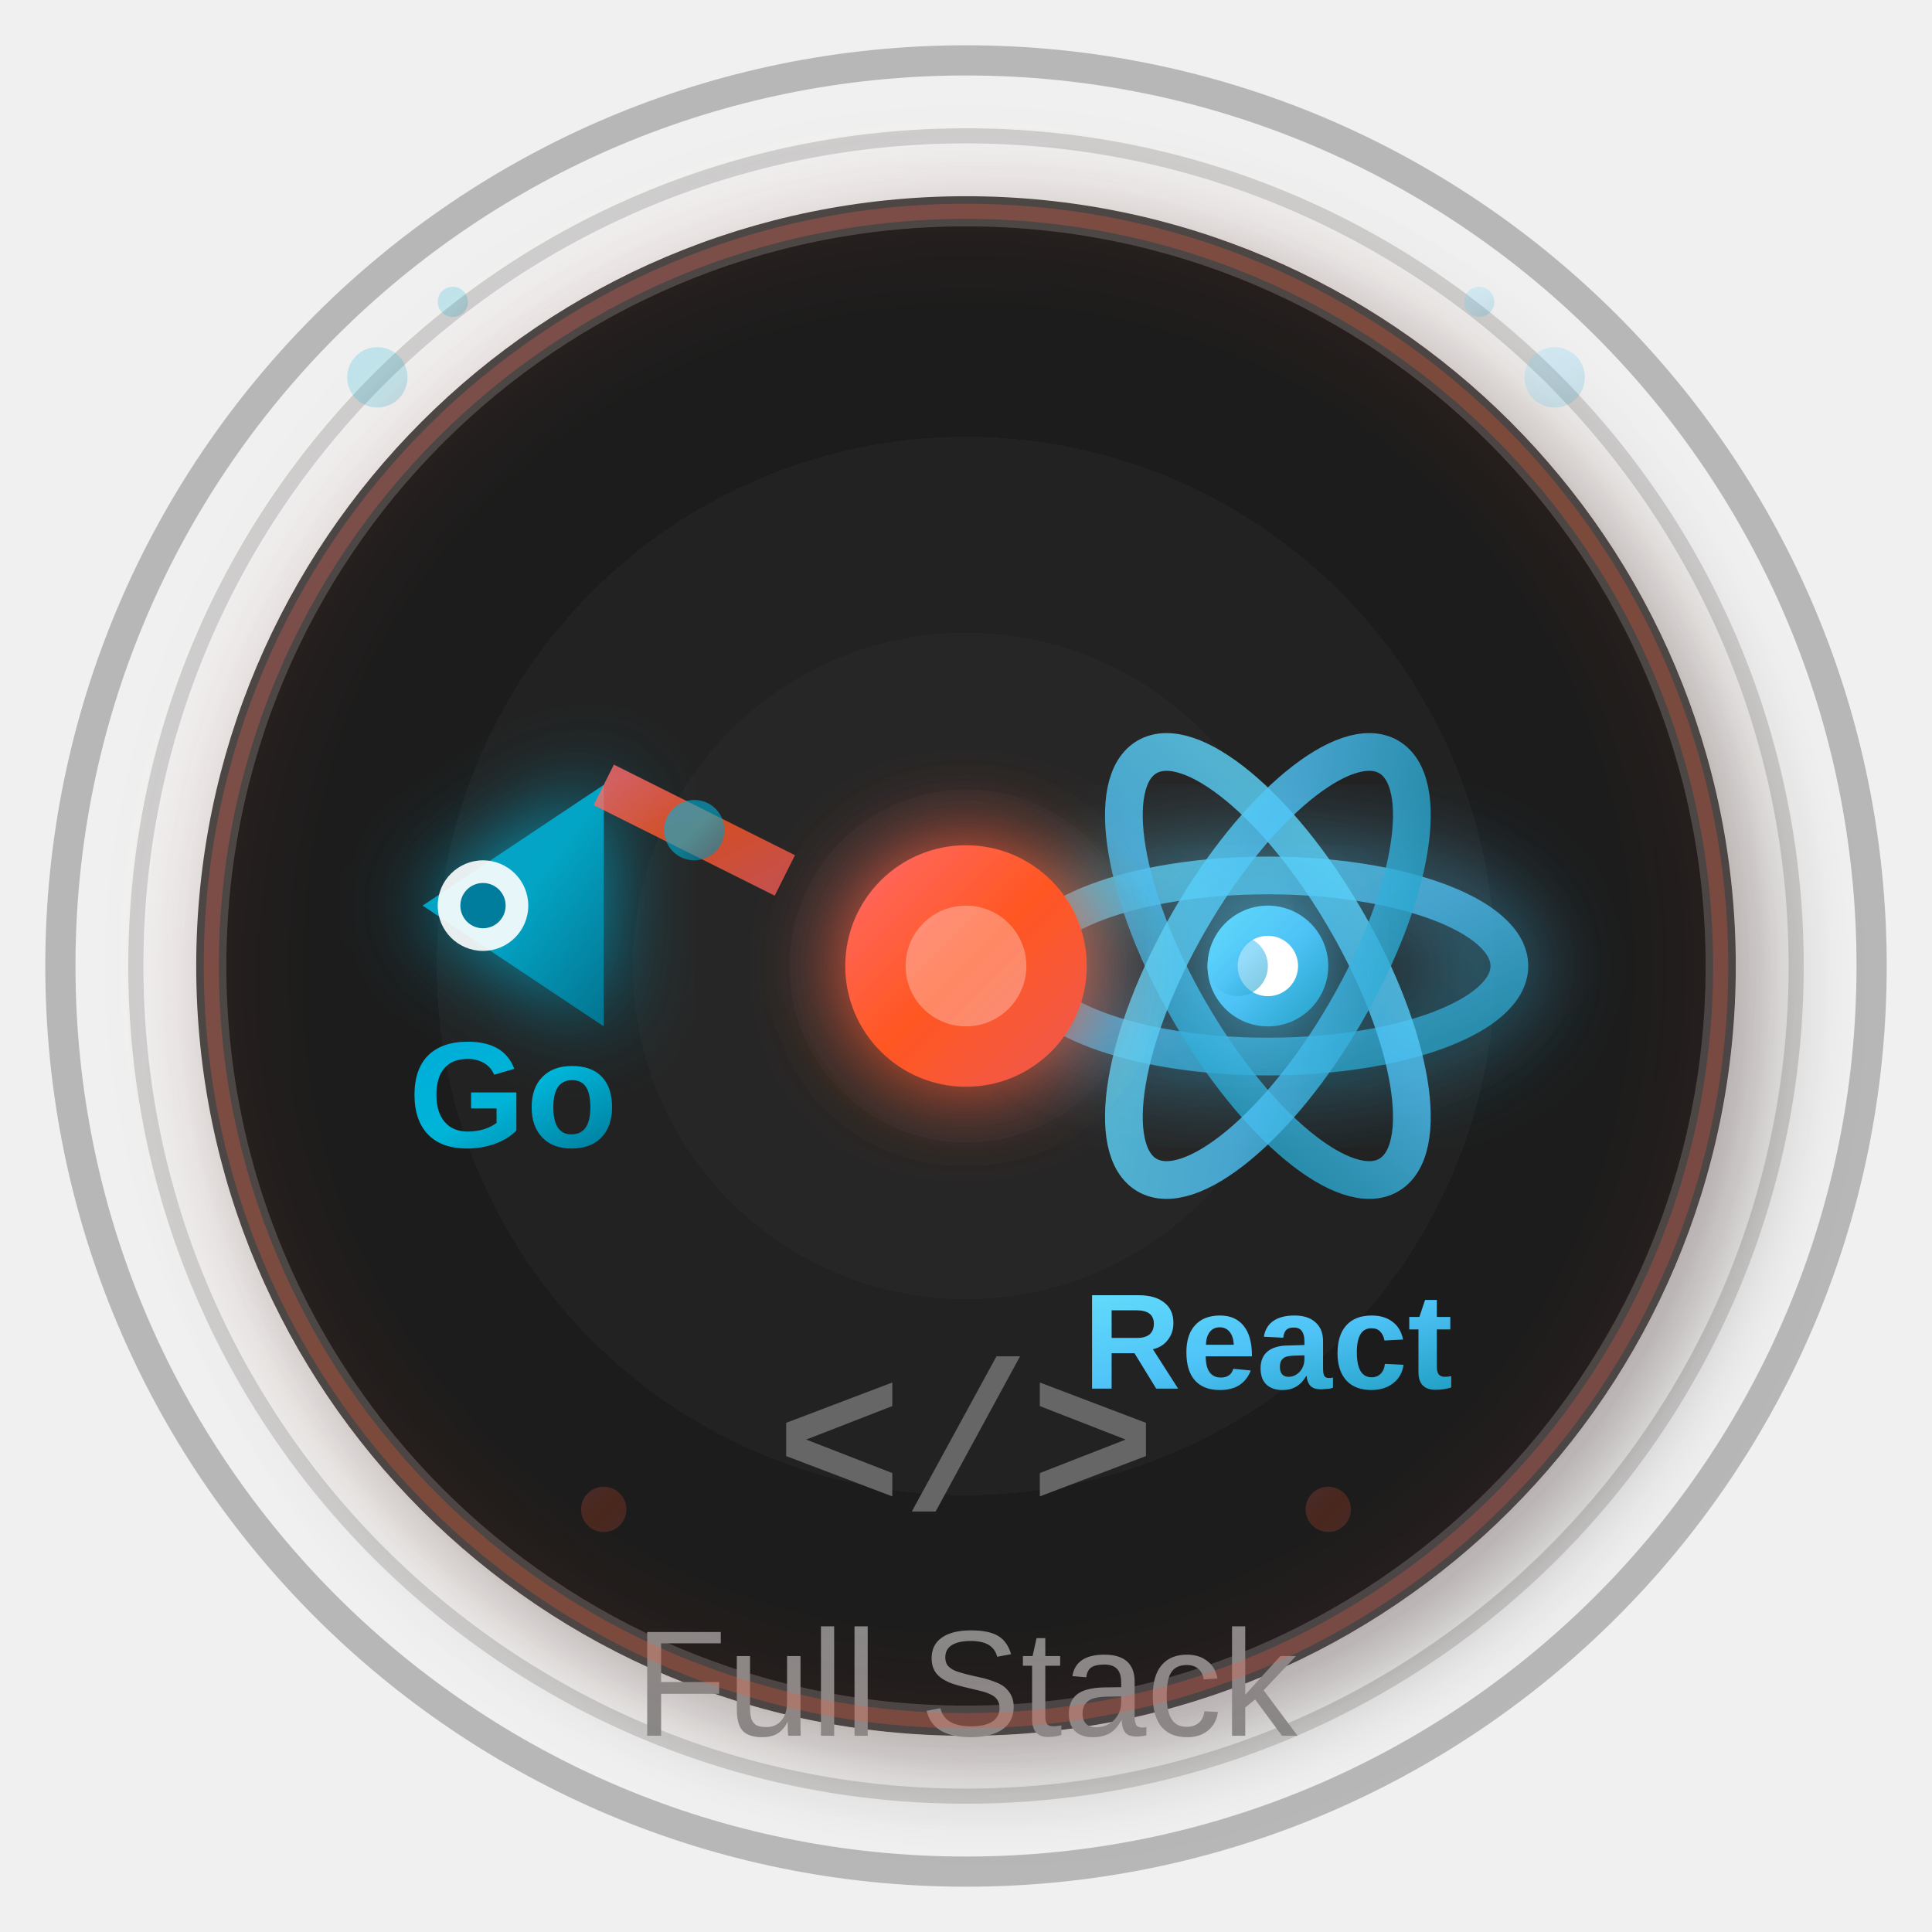
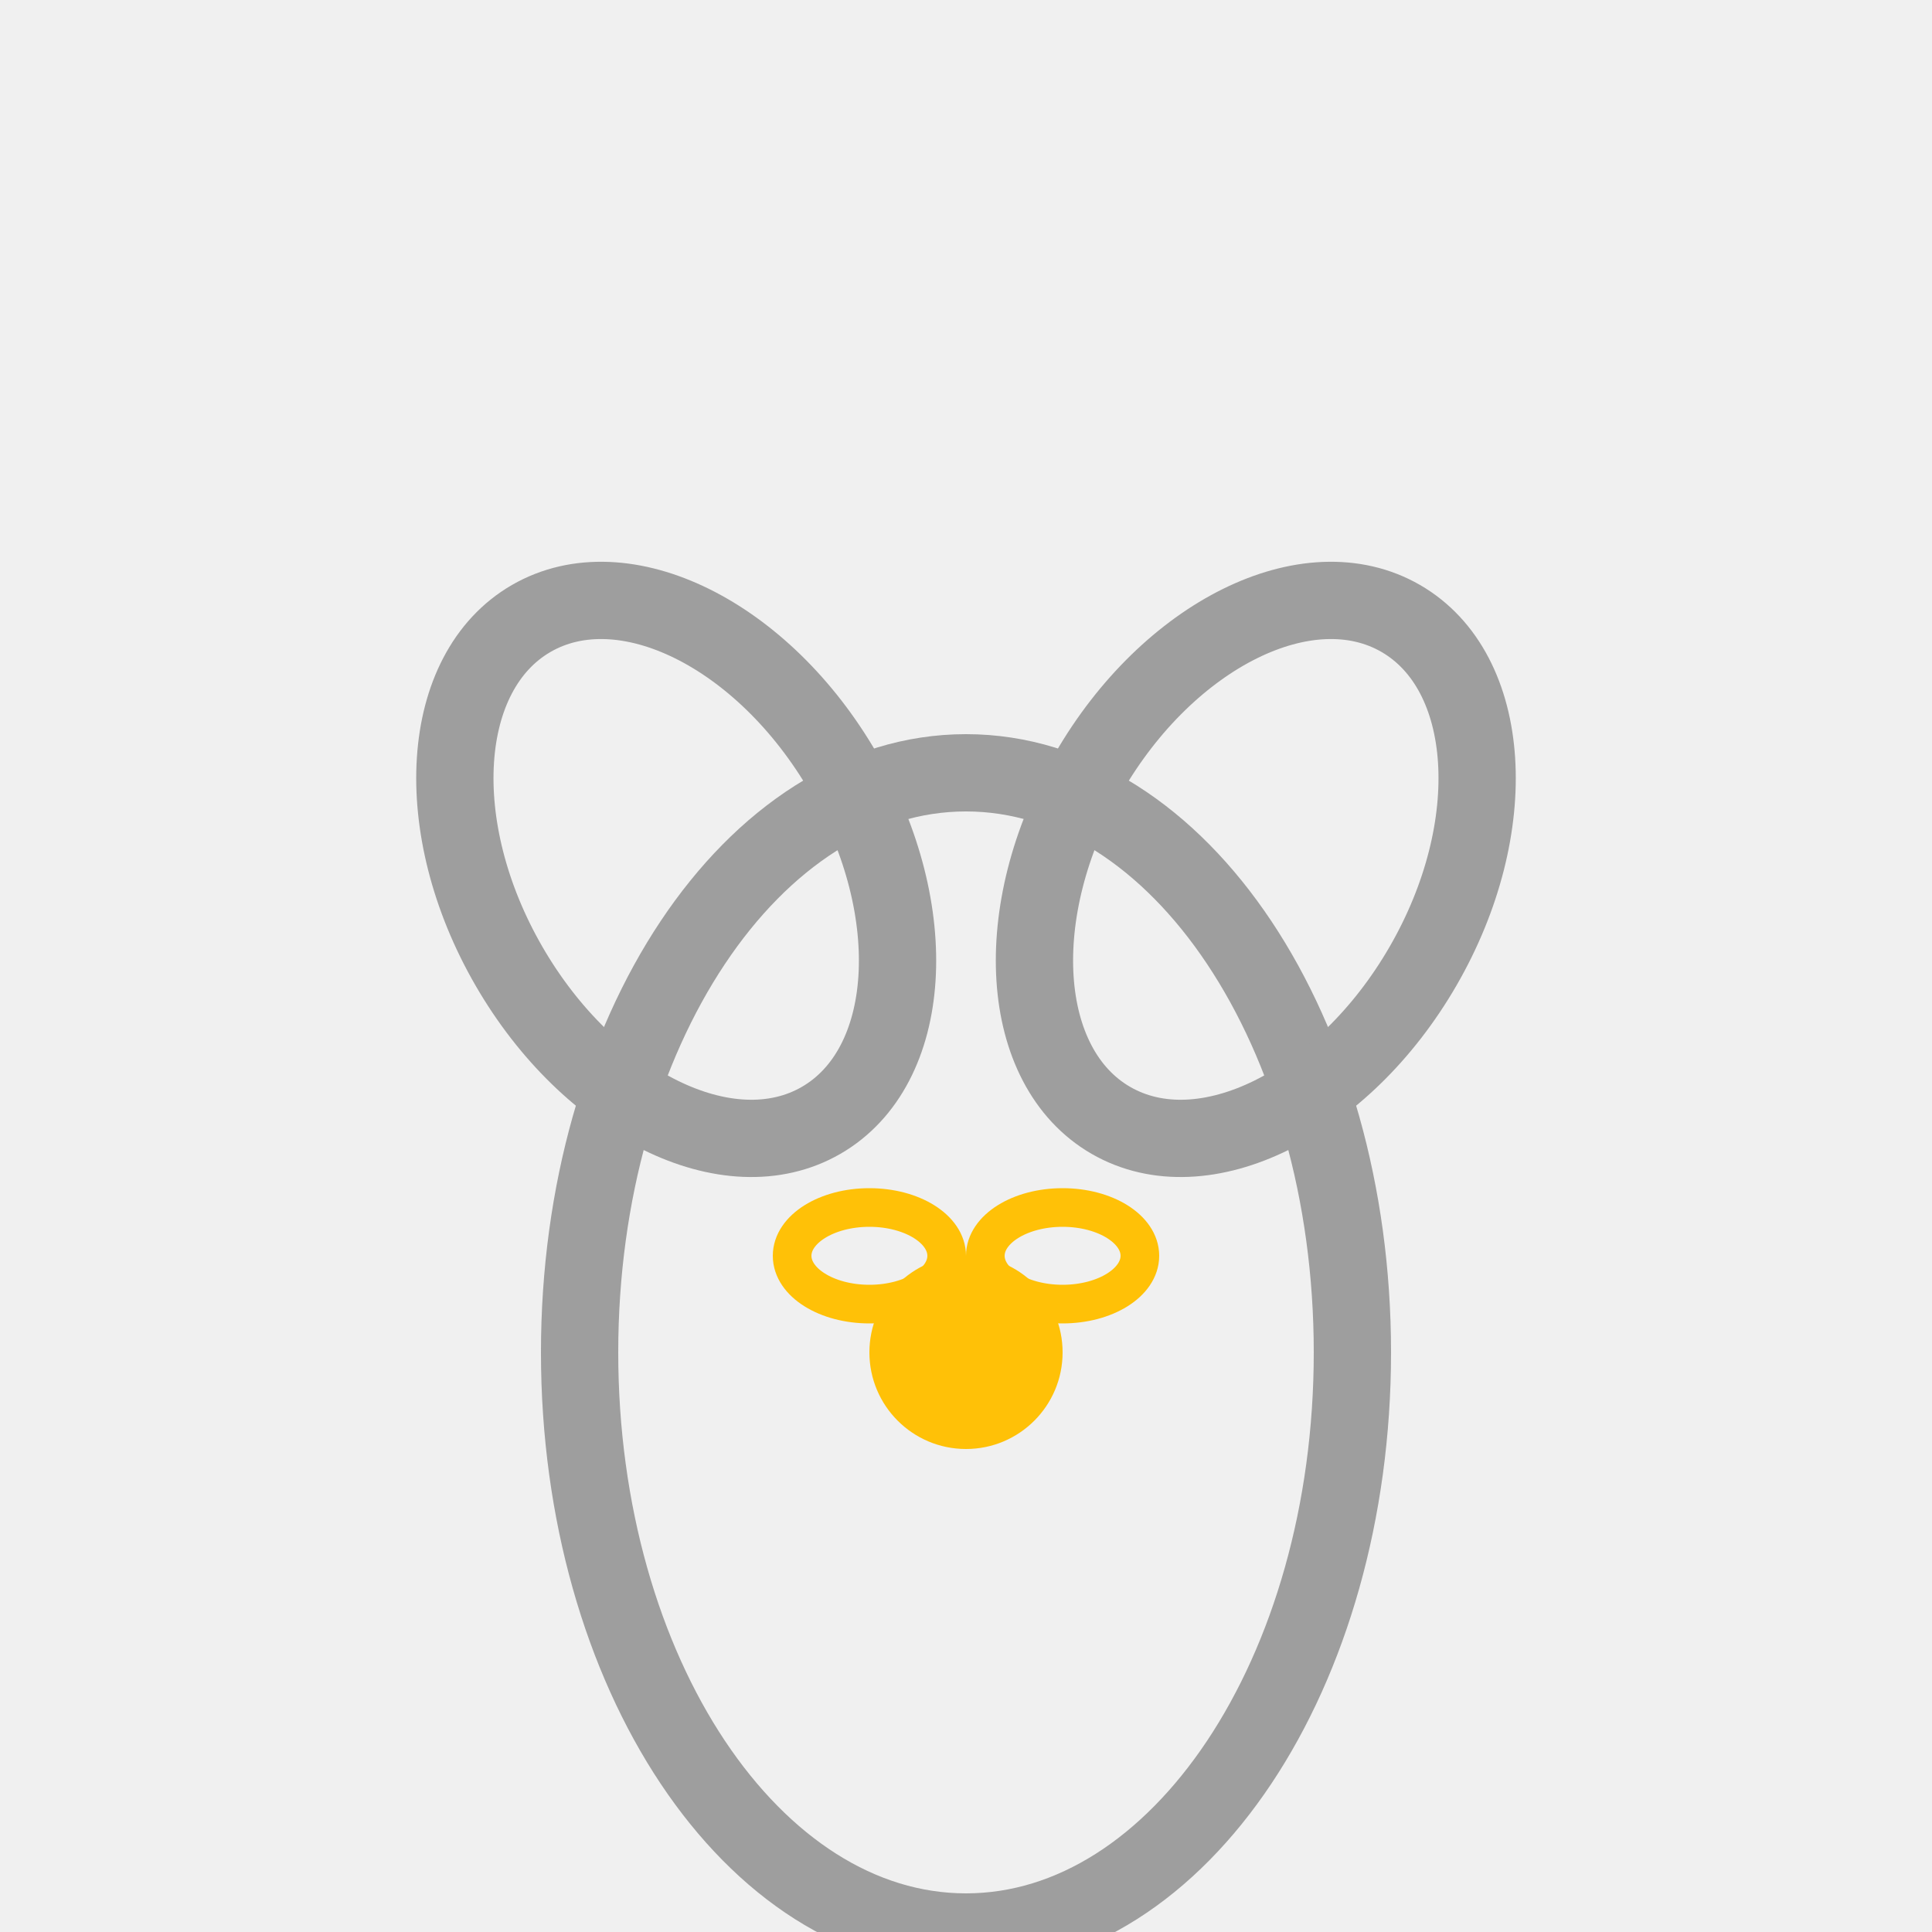
- <svg xmlns="http://www.w3.org/2000/svg" width="128" height="128" viewBox="0 0 128 128">
-   <defs>
-     <linearGradient id="goGradient" x1="0%" y1="0%" x2="100%" y2="100%">
-       <stop offset="0%" stop-color="#00ADD8" />
-       <stop offset="50%" stop-color="#00B4D8" />
-       <stop offset="100%" stop-color="#007D9C" />
-     </linearGradient>
-     <linearGradient id="reactGradient" x1="0%" y1="0%" x2="100%" y2="100%">
-       <stop offset="0%" stop-color="#61DAFB" />
-       <stop offset="50%" stop-color="#4FC3F7" />
-       <stop offset="100%" stop-color="#21A0C4" />
-     </linearGradient>
-     <linearGradient id="centerGradient" x1="0%" y1="0%" x2="100%" y2="100%">
-       <stop offset="0%" stop-color="#FF6B6B" />
-       <stop offset="50%" stop-color="#FF5722" />
-       <stop offset="100%" stop-color="#EE5A52" />
-     </linearGradient>
-     <radialGradient id="backgroundGradient" cx="50%" cy="50%" r="50%">
-       <stop offset="0%" stop-color="#2D2D2D" />
-       <stop offset="100%" stop-color="#1A1A1A" />
-     </radialGradient>
-     <filter id="shadow" x="-20%" y="-20%" width="140%" height="140%">
-       <feDropShadow dx="2" dy="2" stdDeviation="3" flood-color="#000000" flood-opacity="0.3" />
-     </filter>
-     <filter id="glow" x="-50%" y="-50%" width="200%" height="200%">
-       <feGaussianBlur stdDeviation="3" result="coloredBlur" />
-       <feMerge>
-         <feMergeNode in="coloredBlur" />
-         <feMergeNode in="SourceGraphic" />
-       </feMerge>
-     </filter>
-   </defs>
-   <circle cx="64" cy="64" r="60" fill="none" stroke="#333" stroke-width="2" opacity="0.3" />
-   <circle cx="64" cy="64" r="55" fill="none" stroke="#444" stroke-width="1" opacity="0.2" />
-   <circle cx="64" cy="64" r="50" fill="url(#backgroundGradient)" stroke="#444" stroke-width="2" filter="url(#shadow)" />
-   <g transform="translate(20, 44)">
-     <path d="M8 16 L20 8 L20 24 Z" fill="url(#goGradient)" opacity="0.9" filter="url(#glow)" />
-     <circle cx="12" cy="16" r="3" fill="#ffffff" opacity="0.9" />
-     <circle cx="12" cy="16" r="1.5" fill="#007D9C" />
-     <text x="14" y="32" font-family="Arial, sans-serif" font-size="10" font-weight="bold" fill="url(#goGradient)" text-anchor="middle">Go</text>
-   </g>
-   <g transform="translate(84, 64)">
-     <ellipse cx="0" cy="0" rx="16" ry="6" fill="none" stroke="url(#reactGradient)" stroke-width="2.5" opacity="0.8" filter="url(#glow)" />
-     <ellipse cx="0" cy="0" rx="16" ry="6" fill="none" stroke="url(#reactGradient)" stroke-width="2.5" opacity="0.8" transform="rotate(60)" />
-     <ellipse cx="0" cy="0" rx="16" ry="6" fill="none" stroke="url(#reactGradient)" stroke-width="2.5" opacity="0.8" transform="rotate(-60)" />
-     <circle cx="0" cy="0" r="4" fill="url(#reactGradient)" filter="url(#glow)" />
-     <circle cx="0" cy="0" r="2" fill="#ffffff" />
-     <text x="0" y="28" font-family="Arial, sans-serif" font-size="9" font-weight="bold" fill="url(#reactGradient)" text-anchor="middle">React</text>
-   </g>
-   <g transform="translate(64, 64)">
-     <circle cx="0" cy="0" r="8" fill="url(#centerGradient)" filter="url(#glow)" />
-     <circle cx="0" cy="0" r="4" fill="#ffffff" opacity="0.3" />
-     <line x1="-24" y1="-12" x2="-12" y2="-6" stroke="url(#centerGradient)" stroke-width="3" opacity="0.8" />
-     <line x1="12" y1="0" x2="24" y2="0" stroke="url(#centerGradient)" stroke-width="3" opacity="0.8" />
-     <circle cx="-18" cy="-9" r="2" fill="url(#goGradient)" opacity="0.6">
-       <animate attributeName="opacity" values="0.6;1;0.6" dur="2s" repeatCount="indefinite" />
-     </circle>
-     <circle cx="18" cy="0" r="2" fill="url(#reactGradient)" opacity="0.6">
-       <animate attributeName="opacity" values="0.6;1;0.6" dur="2s" repeatCount="indefinite" begin="1s" />
-     </circle>
-   </g>
-   <g transform="translate(64, 100)">
-     <text x="0" y="0" font-family="'Courier New', monospace" font-size="14" font-weight="bold" fill="#666" text-anchor="middle">&lt;/&gt;</text>
-     <text x="0" y="15" font-family="Arial, sans-serif" font-size="10" fill="#888" text-anchor="middle">Full Stack</text>
-   </g>
-   <g opacity="0.2">
-     <circle cx="25" cy="25" r="2" fill="url(#goGradient)" />
-     <circle cx="30" cy="20" r="1" fill="url(#goGradient)" />
-     <circle cx="103" cy="25" r="2" fill="url(#reactGradient)" />
-     <circle cx="98" cy="20" r="1" fill="url(#reactGradient)" />
-     <circle cx="40" cy="100" r="1.5" fill="url(#centerGradient)" />
-     <circle cx="88" cy="100" r="1.5" fill="url(#centerGradient)" />
-   </g>
-   <circle cx="64" cy="64" r="50" fill="none" stroke="url(#centerGradient)" stroke-width="1" opacity="0.3" filter="url(#glow)" />
+ <svg xmlns="http://www.w3.org/2000/svg" width="200" height="200" viewBox="0 0 200 200">
+   <ellipse cx="100" cy="140" rx="40" ry="60" fill="none" stroke="#9E9E9E" stroke-width="8" />
+   <ellipse cx="70" cy="90" rx="20" ry="30" fill="none" stroke="#9E9E9E" stroke-width="8" transform="rotate(-30 70 90)" />
+   <ellipse cx="130" cy="90" rx="20" ry="30" fill="none" stroke="#9E9E9E" stroke-width="8" transform="rotate(30 130 90)" />
+   <circle cx="100" cy="140" r="10" fill="#FFC107" />
+   <ellipse cx="90" cy="130" rx="8" ry="5" fill="none" stroke="#FFC107" stroke-width="4" />
+   <ellipse cx="110" cy="130" rx="8" ry="5" fill="none" stroke="#FFC107" stroke-width="4" />
</svg>
